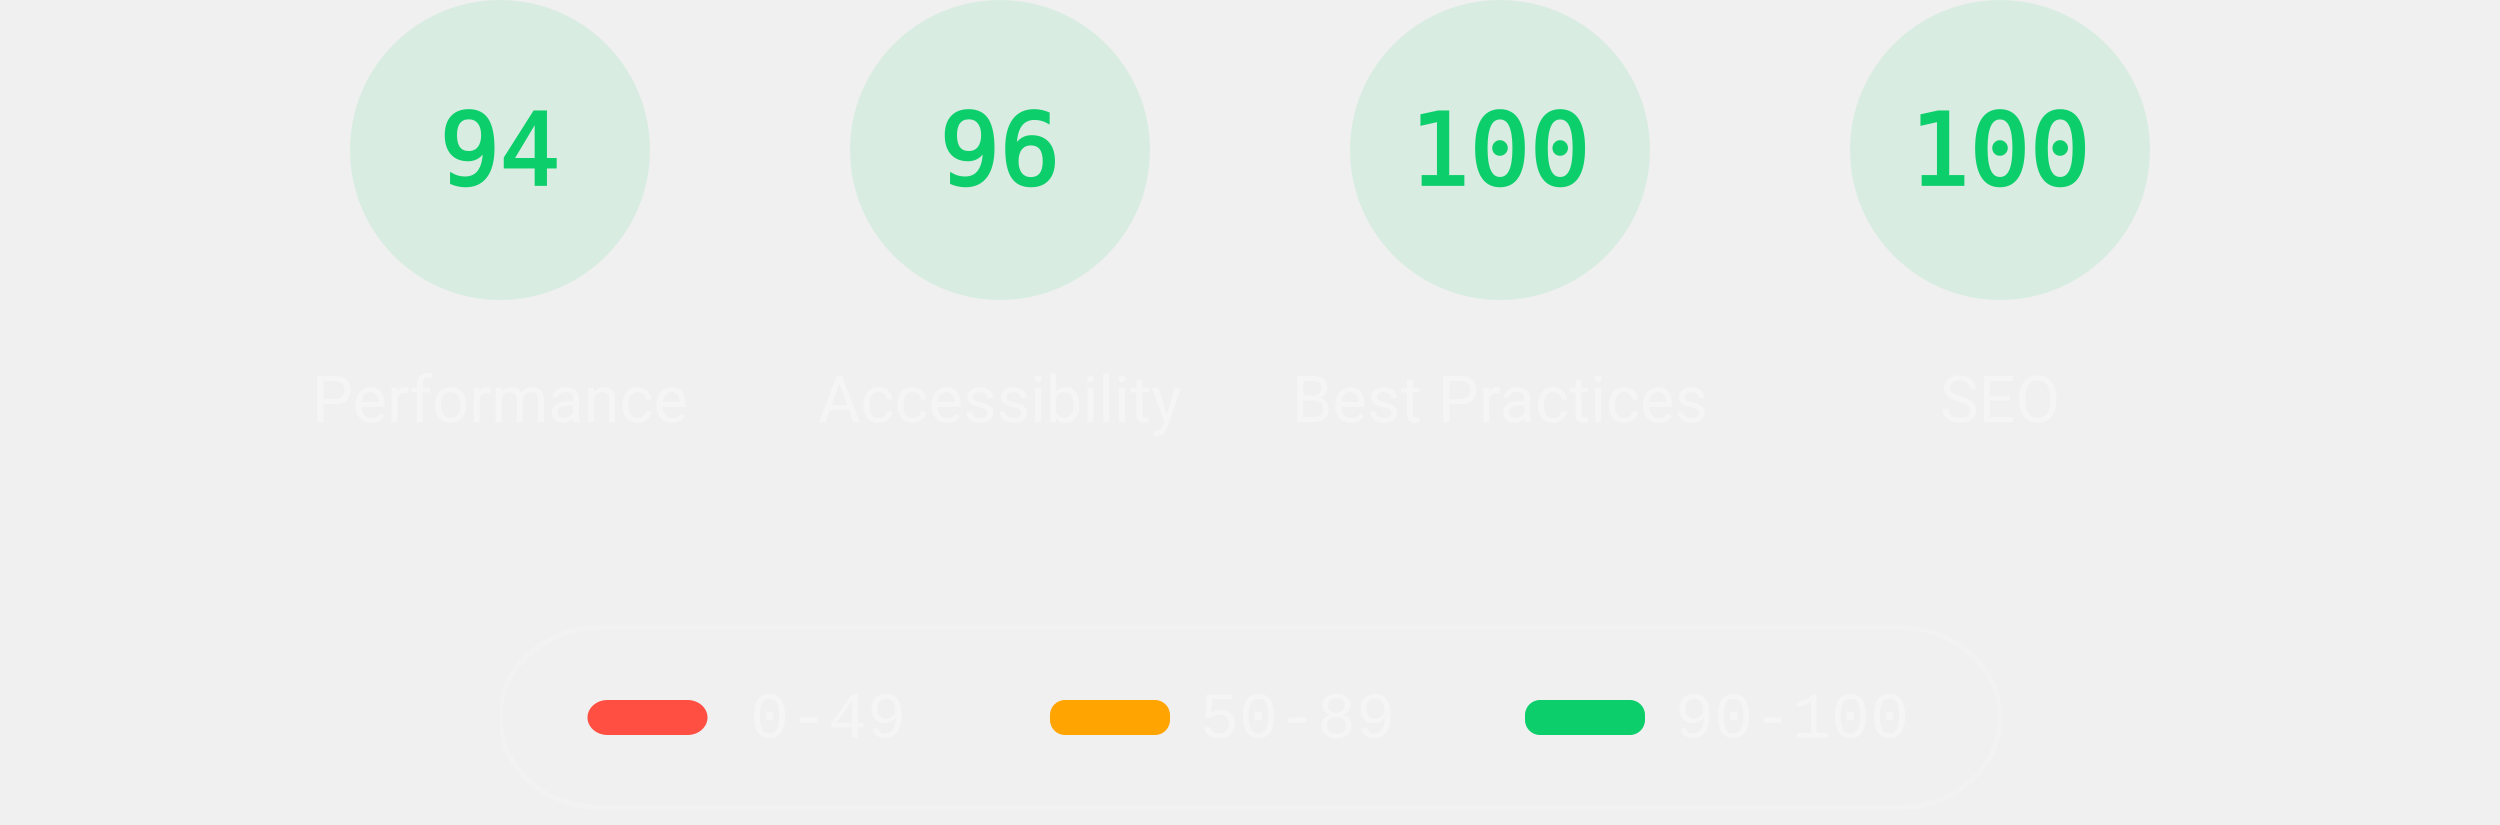
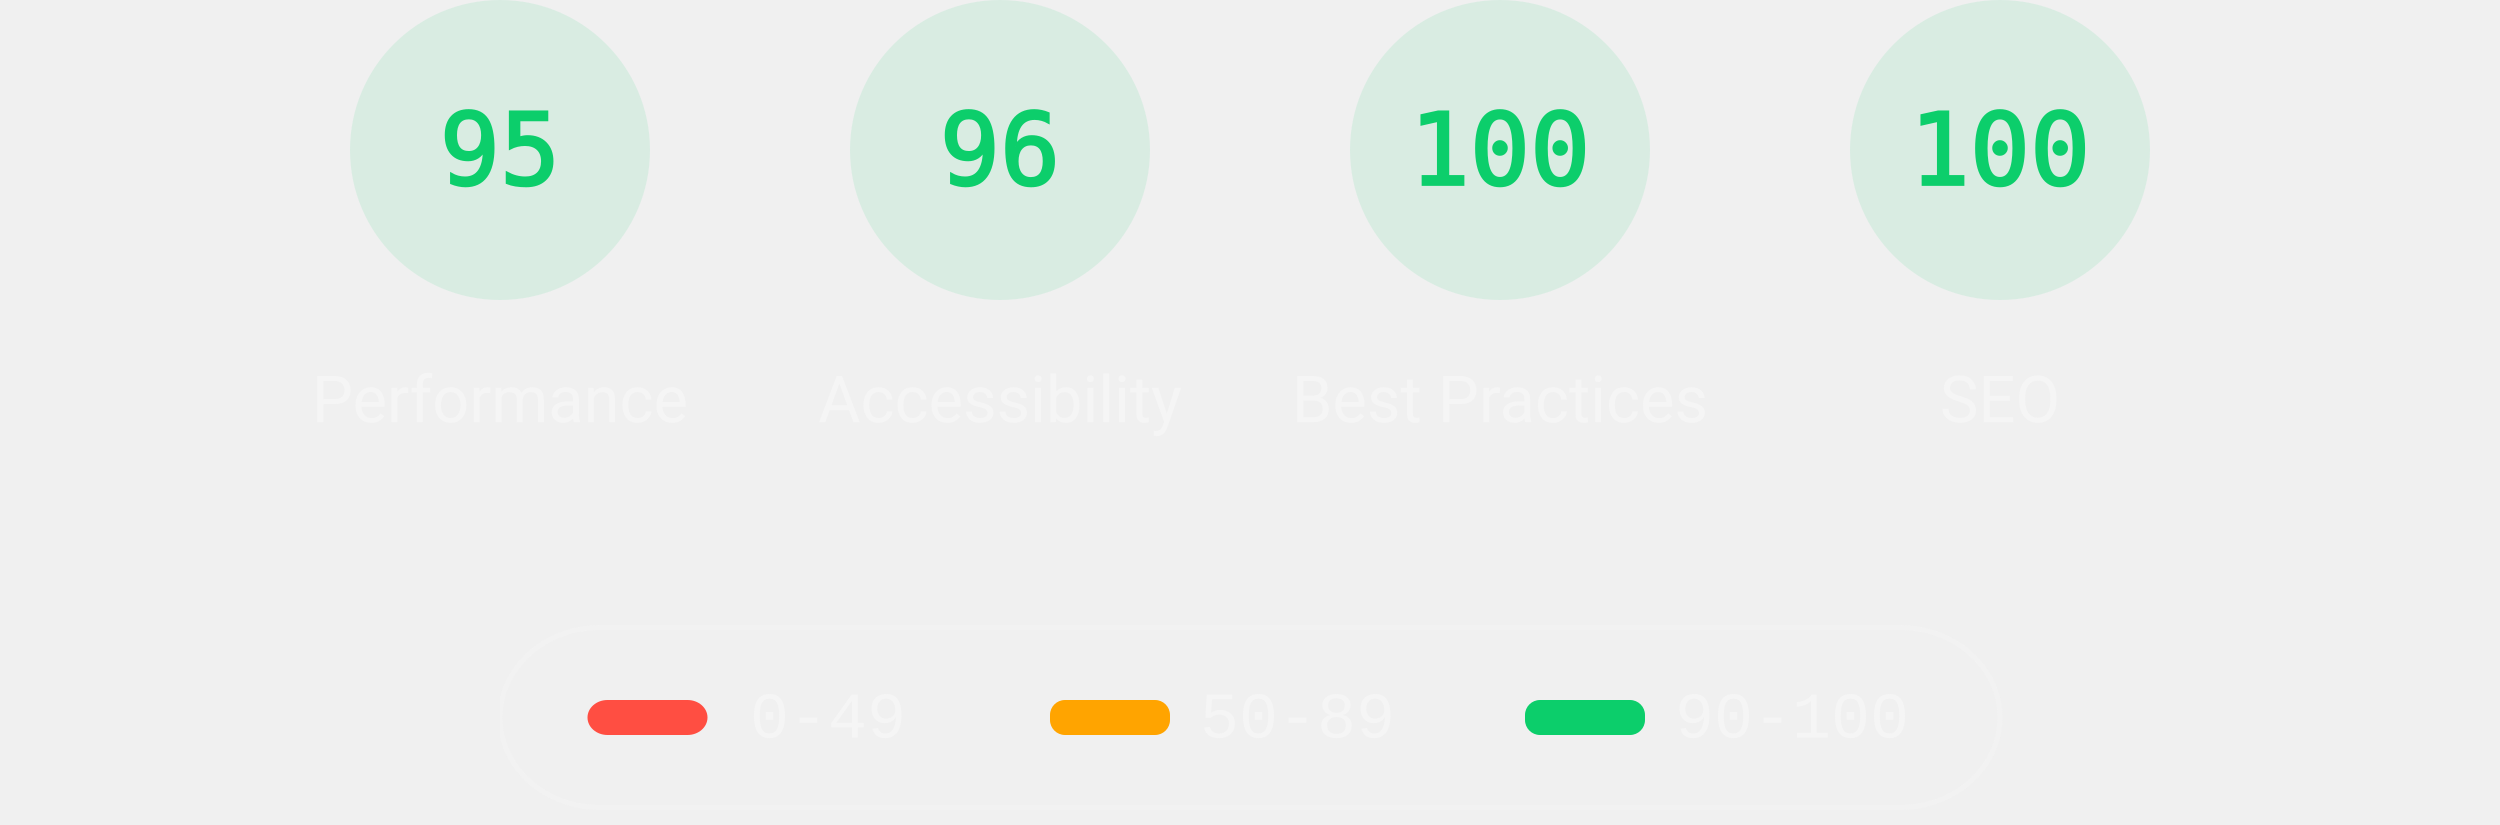
<svg xmlns="http://www.w3.org/2000/svg" class="theme--dark" fill="none" width="1000" height="330">
  <style>
			.gauge-base {
				opacity: 0.1
			}

			.gauge-arc {
				fill: none;
				animation-delay: 250ms;
				stroke-linecap: round;
				transform: rotate(-90deg);
				transform-origin: 100px 60px;
				animation: load-gauge 1s ease forwards
			}

			.guage-text {
				font-size: 40px;
				font-family: monospace;
				text-align: center
			}

			.guage-red {
				color: #ff4e42;
				fill: #ff4e42;
				stroke: #ff4e42
			}
			.guage-orange {
				color: #ffa400;
				fill: #ffa400;
				stroke: #ffa400
			}
			.guage-green {
				color: #0cce6b;
				fill: #0cce6b;
				stroke: #0cce6b
			}
			.theme--agnostic .guage-undefined {
				color: #5c5c5c;
				fill: #5c5c5c;
				stroke: #5c5c5c
			}
			.theme--light .guage-undefined {
				color: #1e1e1e;
				fill: #1e1e1e;
				stroke: #1e1e1e
			}
			.theme--dark .guage-undefined {
				color: #f5f5f5;
				fill: #f5f5f5;
				stroke: #f5f5f5
			}

			.guage-title {
				stroke: none;
				font-size: 26px;
				line-height: 26px;
				font-family: Roboto, Halvetica, Arial, sans-serif
			}
			.metric.guage-title {
				font-family: 'Courier New', Courier, monospace
			}
			.theme--agnostic .guage-title {
				color: #737373;
				fill: #737373
			}
			.theme--light .guage-title {
				color: #212121;
				fill: #212121
			}
			.theme--dark .guage-title {
				color: #f5f5f5;
				fill: #f5f5f5
			}

			@keyframes load-gauge {
				from {
					stroke-dasharray: 0 352.858
				}
			}
			.lh-gauge--pwa__disc {
				fill: #e0e0e0
			}
			.lh-gauge--pwa__logo {
				position: relative;
				fill: #b0b0b0
			}
			.lh-gauge--pwa__invisible {
				display: none
			}
			.lh-gauge--pwa__visible {
				display: inline
			}
			.guage-invisible {
				display: none
			}
			.lh-gauge--pwa__logo--primary-color {
				fill: #304ffe
			}
			.theme--agnostic .lh-gauge--pwa__logo--secondary-color {
				fill: #787878
			}
			.theme--light .lh-gauge--pwa__logo--secondary-color {
				fill: #3d3d3d
			}
			.theme--dark .lh-gauge--pwa__logo--secondary-color {
				fill: #d8b6b6
			}
			.theme--light #svg_2 {
				stroke: #00000022
			}
			.theme--agnostic #svg_2 {
				stroke: #616161
			}
			.theme--light #svg_2 {
				stroke: #00000022
			}
			.theme--dark #svg_2 {
				stroke: #f5f5f566
			}
		</style>
  <svg class="guage-div guage-perf guage-green" viewBox="0 0 200 200" width="200" height="200" x="100" y="0">
    <circle class="gauge-base" r="56" cx="100" cy="60" stroke-width="8" />
-     <circle class="gauge-arc guage-arc-1" r="56" cx="100" cy="60" stroke-width="8" style="stroke-dasharray: 330.747, 351.858;" />
-     <text class="guage-text" x="100px" y="60px" alignment-baseline="central" dominant-baseline="central" text-anchor="middle">94</text>
+     <circle class="gauge-arc guage-arc-1" r="56" cx="100" cy="60" stroke-width="8" style="stroke-dasharray: 334.265, 351.858;" />
+     <text class="guage-text" x="100px" y="60px" alignment-baseline="central" dominant-baseline="central" text-anchor="middle">95</text>
    <text class="guage-title" x="100px" y="160px" alignment-baseline="central" dominant-baseline="central" text-anchor="middle">Performance</text>
  </svg>
  <svg class="guage-div guage-acc guage-green" viewBox="0 0 200 200" width="200" height="200" x="300" y="0">
    <circle class="gauge-base" r="56" cx="100" cy="60" stroke-width="8" />
    <circle class="gauge-arc guage-arc-2" r="56" cx="100" cy="60" stroke-width="8" style="stroke-dasharray: 337.784, 351.858;" />
    <text class="guage-text" x="100px" y="60px" alignment-baseline="central" dominant-baseline="central" text-anchor="middle">96</text>
    <text class="guage-title" x="100px" y="160px" alignment-baseline="central" dominant-baseline="central" text-anchor="middle">Accessibility</text>
  </svg>
  <svg class="guage-div guage-best guage-green" viewBox="0 0 200 200" width="200" height="200" x="500" y="0">
    <circle class="gauge-base" r="56" cx="100" cy="60" stroke-width="8" />
    <circle class="gauge-arc guage-arc-3" r="56" cx="100" cy="60" stroke-width="8" style="stroke-dasharray: 351.858, 351.858;" />
    <text class="guage-text" x="100px" y="60px" alignment-baseline="central" dominant-baseline="central" text-anchor="middle">100</text>
    <text class="guage-title" x="100px" y="160px" alignment-baseline="central" dominant-baseline="central" text-anchor="middle">Best Practices</text>
  </svg>
  <svg class="guage-div guage-seo guage-green" viewBox="0 0 200 200" width="200" height="200" x="700" y="0">
    <circle class="gauge-base" r="56" cx="100" cy="60" stroke-width="8" />
    <circle class="gauge-arc guage-arc-4" r="56" cx="100" cy="60" stroke-width="8" style="stroke-dasharray: 351.858, 351.858;" />
    <text class="guage-text" x="100px" y="60px" alignment-baseline="central" dominant-baseline="central" text-anchor="middle">100</text>
    <text class="guage-title" x="100px" y="160px" alignment-baseline="central" dominant-baseline="central" text-anchor="middle">SEO</text>
  </svg>
  <svg class="guage-div guage-pwa guage-invisible" viewBox="0 0 200 200" width="200" height="200" x="900" y="0">
    <svg viewBox="0 0 60 60" width="112" height="112" x="44" y="4">
      <defs>
        <linearGradient id="lh-gauge--pwa__check-circle__gradient-0" x1="50%" y1="0%" x2="50%" y2="100%">
          <stop stop-color="#00C852" offset="0%" />
          <stop stop-color="#009688" offset="100%" />
        </linearGradient>
        <linearGradient id="lh-gauge--pwa__installable__shadow-gradient-0" x1="76.056%" x2="24.111%" y1="82.995%" y2="24.735%">
          <stop stop-color="#A5D6A7" offset="0%" />
          <stop stop-color="#80CBC4" offset="100%" />
        </linearGradient>
        <linearGradient id="lh-gauge--pwa__fast-reliable__shadow-gradient-0" x1="76.056%" y1="82.995%" x2="25.678%" y2="26.493%">
          <stop stop-color="#64B5F6" offset="0%" />
          <stop stop-color="#2979FF" offset="100%" />
        </linearGradient>
        <g id="lh-gauge--pwa__fast-reliable-badge-0">
          <circle fill="#FFFFFF" cx="10" cy="10" r="10" />
          <path fill="#304FFE" d="M10 3.58l5.25 2.34v3.5c0 3.23-2.24 6.26-5.25 7-3.01-.74-5.25-3.77-5.25-7v-3.5L10 3.58zm-.47 10.74l2.76-4.83.03-.07c.04-.08 0-.24-.22-.24h-1.64l.47-3.26h-.47l-2.7 4.77c-.02.01.05-.1-.04.05-.09.16-.1.31.18.31h1.63l-.47 3.27h.47z" />
        </g>
        <g id="lh-gauge--pwa__installable-badge-0">
          <circle fill="#FFFFFF" cx="10" cy="10" r="10" />
          <path fill="#009688" d="M10 4.167A5.835 5.835 0 0 0 4.167 10 5.835 5.835 0 0 0 10 15.833 5.835 5.835 0 0 0 15.833 10 5.835 5.835 0 0 0 10 4.167zm2.917 6.416h-2.334v2.334H9.417v-2.334H7.083V9.417h2.334V7.083h1.166v2.334h2.334v1.166z" />
        </g>
      </defs>
      <g stroke="none" fill-rule="nonzero">
        <circle class="lh-gauge--pwa__disc" cx="30" cy="30" r="30" />
        <g class="lh-gauge--pwa__logo">
          <path d="M35.66 19.39l.7-1.75h2L37.4 15 38.6 12l3.4 9h-2.51l-.58-1.61z" />
          <path d="M33.52 21l3.65-9h-2.42l-2.5 5.82L30.5 12h-1.86l-1.9 5.82-1.35-2.65-1.21 3.72L25.4 21h2.38l1.72-5.2 1.64 5.2z" />
          <path fill-rule="nonzero" d="M20.3 17.91h1.48c.45 0 .85-.05 1.2-.15l.39-1.18 1.07-3.3a2.64 2.64 0 0 0-.28-.37c-.55-.6-1.36-.91-2.42-.91H18v9h2.3V17.9zm1.96-3.84c.22.22.33.5.33.87 0 .36-.1.65-.29.87-.2.23-.59.35-1.15.35h-.86v-2.41h.87c.52 0 .89.1 1.1.32z" />
        </g>
        <rect class="lh-gauge--pwa__component lh-gauge--pwa__na-line lh-gauge--pwa__invisible" fill="#FFFFFF" x="20" y="32" width="20" height="4" rx="2" />
        <g class="lh-gauge--pwa__component lh-gauge--pwa__fast-reliable-badge lh-gauge--pwa__invisible" transform="translate(20, 29)">
          <path fill="url(#lh-gauge--pwa__fast-reliable__shadow-gradient-0)" d="M33.63 19.49A30 30 0 0 1 16.2 30.36L3 17.14 17.14 3l16.49 16.49z" />
          <use href="#lh-gauge--pwa__fast-reliable-badge-0" />
        </g>
        <g class="lh-gauge--pwa__component lh-gauge--pwa__installable-badge lh-gauge--pwa__invisible" transform="translate(20, 29)">
          <path fill="url(#lh-gauge--pwa__installable__shadow-gradient-0)" d="M33.629 19.487c-4.272 5.453-10.391 9.39-17.415 10.869L3 17.142 17.142 3 33.63 19.487z" />
          <use href="#lh-gauge--pwa__installable-badge-0" />
        </g>
        <g class="lh-gauge--pwa__component lh-gauge--pwa__fast-reliable-installable-badges lh-gauge--pwa__invisible">
          <g transform="translate(8, 29)">
            <path fill="url(#lh-gauge--pwa__fast-reliable__shadow-gradient-0)" d="M16.321 30.463L3 17.143 17.142 3l22.365 22.365A29.864 29.864 0 0 1 22 31c-1.942 0-3.84-.184-5.679-.537z" />
            <use href="#lh-gauge--pwa__fast-reliable-badge-0" />
          </g>
          <g transform="translate(32, 29)">
            <path fill="url(#lh-gauge--pwa__installable__shadow-gradient-0)" d="M25.982 11.84a30.107 30.107 0 0 1-13.08 15.203L3 17.143 17.142 3l8.84 8.84z" />
            <use href="#lh-gauge--pwa__installable-badge-0" />
          </g>
        </g>
        <g class="lh-gauge--pwa__component lh-gauge--pwa__check-circle lh-gauge--pwa__invisible" transform="translate(18, 28)">
          <circle fill="#FFFFFF" cx="12" cy="12" r="12" />
          <path fill="url(#lh-gauge--pwa__check-circle__gradient-0)" d="M12 2a10 10 0 1 0 0 20 10 10 0 0 0 0-20zm-2 15l-5-5 1.41-1.41L10 14.17l7.59-7.59L19 8l-9 9z" />
        </g>
      </g>
    </svg>
    <text class="guage-title" y="160px" alignment-baseline="central" dominant-baseline="central" text-anchor="middle">
      <tspan x="100px" dy="-6px">Progressive</tspan>
      <tspan x="100px" dy="30px">Web App</tspan>
    </text>
  </svg>
  <svg width="604" height="76" x="200" y="250">
    <g>
      <rect fill="none" id="canvas_background" height="80" width="604" y="-1" x="-1" />
      <g display="none" overflow="visible" y="0" x="0" height="100%" width="100%" id="canvasGrid">
        <rect fill="url(#gridpattern)" stroke-width="0" y="0" x="0" height="100%" width="100%" />
      </g>
    </g>
    <g>
      <rect fill-opacity="0" stroke-width="2" rx="40" id="svg_2" height="72" width="600" y="1" x="0" fill="#000000" />
      <rect stroke="#000" rx="8" id="svg_3" height="14" width="48" y="30" x="35" stroke-opacity="null" stroke-width="0" fill="#ff4e42" />
      <rect stroke="#000" rx="6" id="svg_4" height="14" width="48" y="30" x="220" stroke-opacity="null" stroke-width="0" fill="#ffa400" />
      <rect stroke="#000" rx="6" id="svg_5" height="14" width="48" y="30" x="410" stroke-opacity="null" stroke-width="0" fill="#0cce6b" />
      <text class="metric guage-title" xml:space="preserve" text-anchor="start" font-size="26" id="svg_6" y="45" x="100" stroke-opacity="null" stroke-width="0" stroke="#000">0-49</text>
      <text class="metric guage-title" xml:space="preserve" text-anchor="start" font-size="26" id="svg_7" y="45" x="280" stroke-opacity="null" stroke-width="0" stroke="#000">50-89</text>
      <text class="metric guage-title" xml:space="preserve" text-anchor="start" font-size="26" id="svg_8" y="45" x="470" stroke-opacity="null" stroke-width="0" stroke="#000">90-100</text>
    </g>
  </svg>
</svg>
